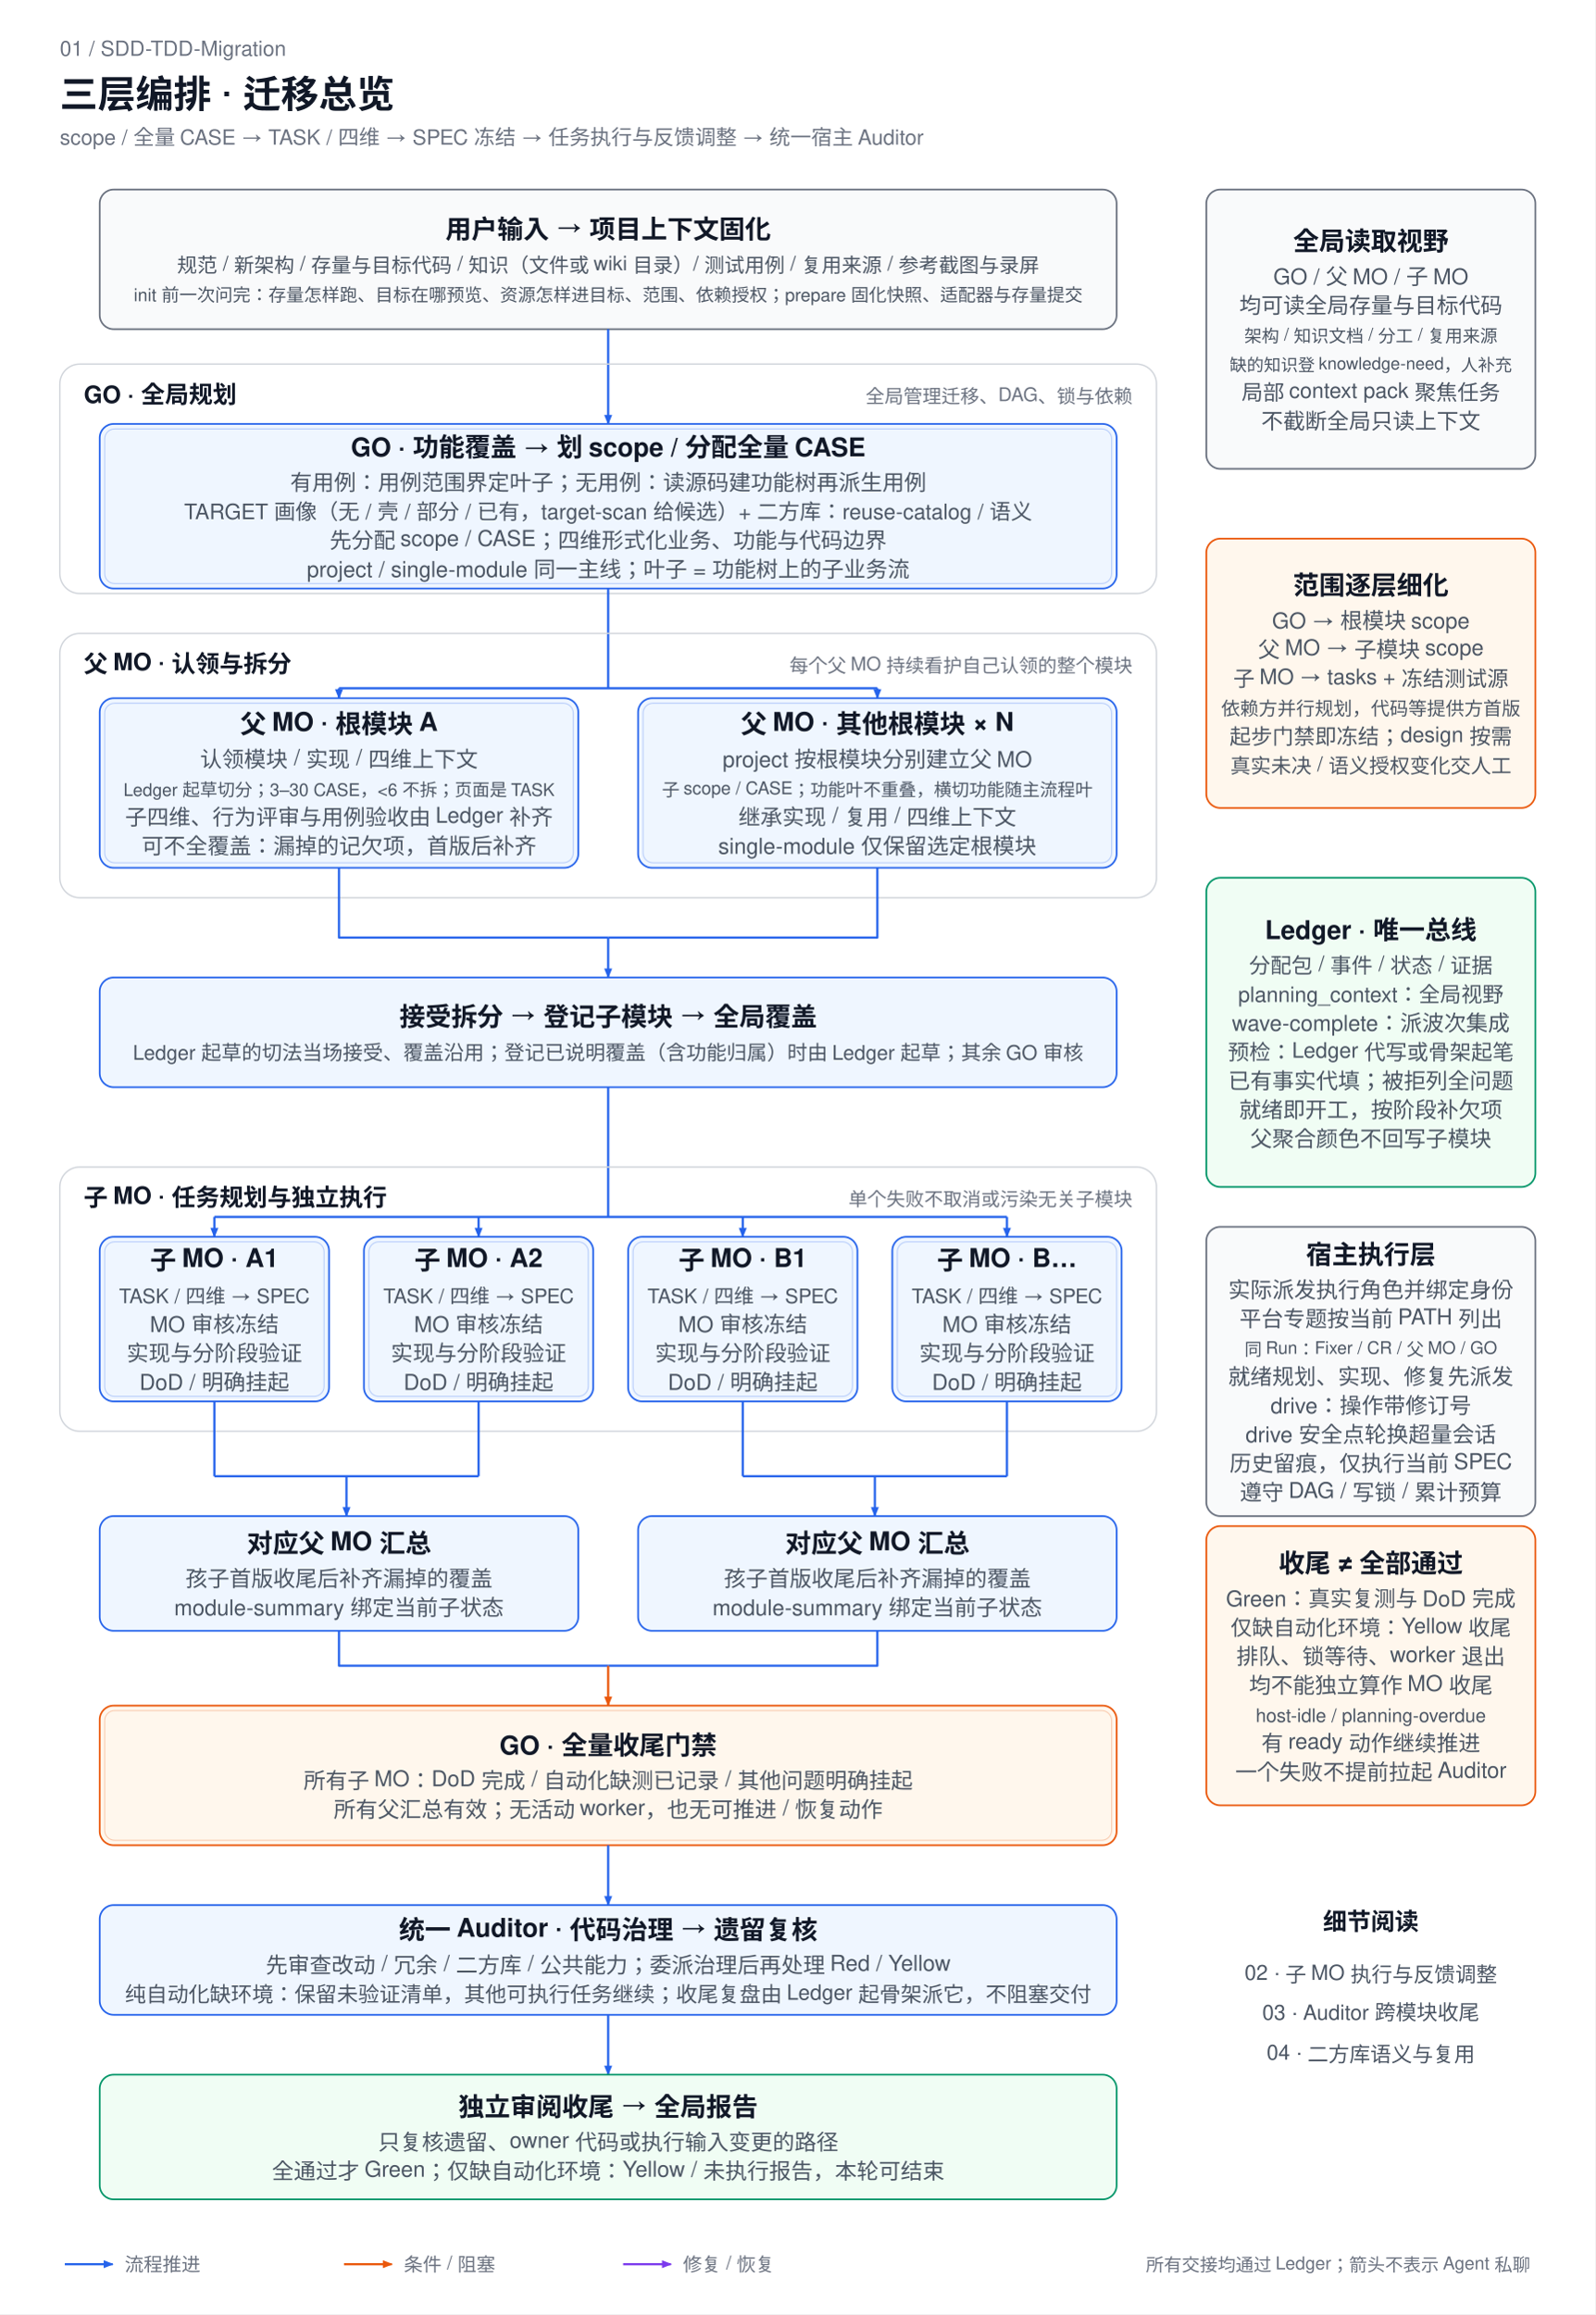
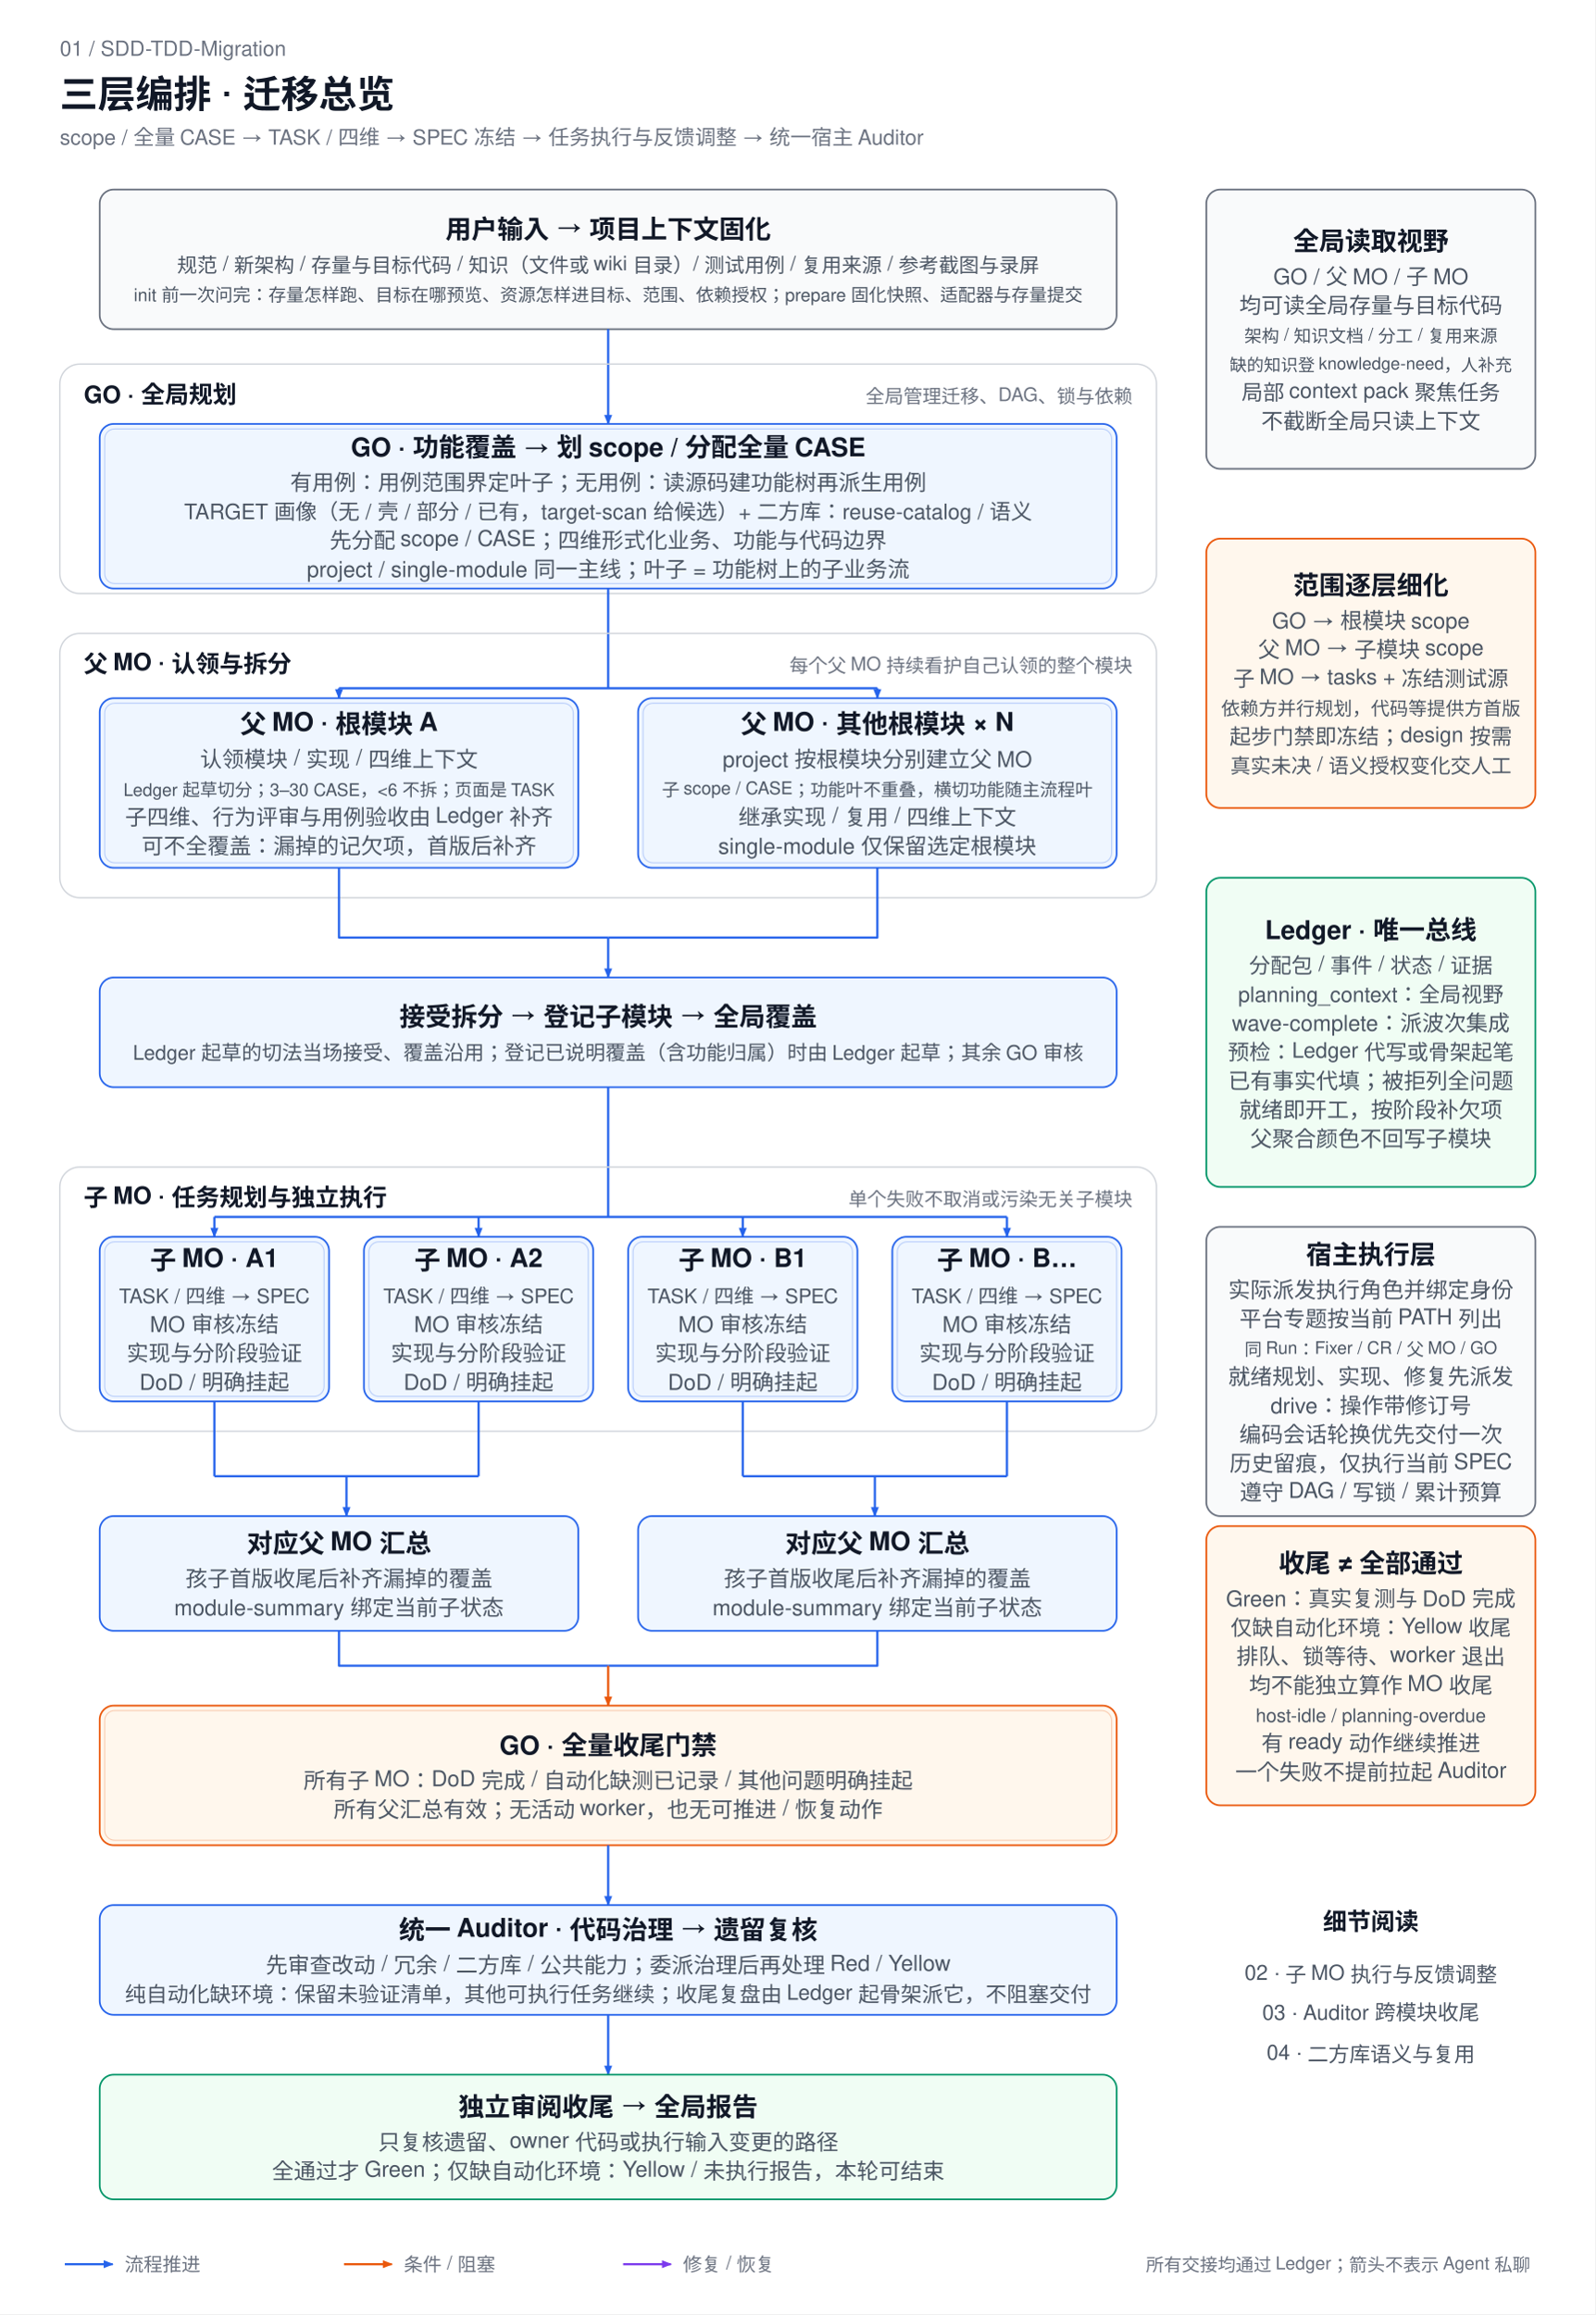
<svg xmlns="http://www.w3.org/2000/svg" width="1600" height="2320" viewBox="0 0 1600 2320" role="img" aria-labelledby="title desc">
  <style>text {font-family: "Helvetica Neue", Helvetica, Arial, "PingFang SC", "Microsoft YaHei", sans-serif;}</style>
  <defs>
    <marker id="arrow-blue" markerWidth="10" markerHeight="8" refX="9" refY="4" orient="auto" markerUnits="userSpaceOnUse">
      <path d="M0,0 L10,4 L0,8 Z" fill="#2563eb" />
    </marker>
    <marker id="arrow-orange" markerWidth="10" markerHeight="8" refX="9" refY="4" orient="auto" markerUnits="userSpaceOnUse">
      <path d="M0,0 L10,4 L0,8 Z" fill="#ea580c" />
    </marker>
    <marker id="arrow-green" markerWidth="10" markerHeight="8" refX="9" refY="4" orient="auto" markerUnits="userSpaceOnUse">
      <path d="M0,0 L10,4 L0,8 Z" fill="#059669" />
    </marker>
    <marker id="arrow-purple" markerWidth="10" markerHeight="8" refX="9" refY="4" orient="auto" markerUnits="userSpaceOnUse">
      <path d="M0,0 L10,4 L0,8 Z" fill="#7c3aed" />
    </marker>
    <marker id="arrow-gray" markerWidth="10" markerHeight="8" refX="9" refY="4" orient="auto" markerUnits="userSpaceOnUse">
      <path d="M0,0 L10,4 L0,8 Z" fill="#6b7280" />
    </marker>
  </defs>
  <rect width="1600" height="2320" fill="white" />
  <text x="60" y="56" font-size="21.00" fill="#6b7280" text-anchor="start" font-weight="400">01  /  SDD-TDD-Migration</text>
  <text x="60" y="108" font-size="38.00" fill="#111827" text-anchor="start" font-weight="700">三层编排 · 迁移总览</text>
  <text x="60" y="145" font-size="21.00" fill="#6b7280" text-anchor="start" font-weight="400">scope / 全量 CASE → TASK / 四维 → SPEC 冻结 → 任务执行与反馈调整 → 统一宿主 Auditor</text>
  <rect x="100" y="190" width="1020" height="140" rx="14" fill="#f9fafb" stroke="#6b7280" stroke-width="1.7" />
  <text x="610.0" y="239.0" font-size="26.00" fill="#111827" text-anchor="middle" font-weight="650">用户输入 → 项目上下文固化</text>
  <text x="610.0" y="273.0" font-size="20.16" fill="#4b5563" text-anchor="middle" font-weight="400">规范 / 新架构 / 存量与目标代码 / 知识（文件或 wiki 目录）/ 测试用例 / 复用来源 / 参考截图与录屏</text>
  <text x="610.0" y="302.0" font-size="17.87" fill="#4b5563" text-anchor="middle" font-weight="400">init 前一次问完：存量怎样跑、目标在哪预览、资源怎样进目标、范围、依赖授权；prepare 固化快照、适配器与存量提交</text>
  <path d="M610,330 L610,425" fill="none" stroke="#2563eb" stroke-width="2.2" stroke-linejoin="round" marker-end="url(#arrow-blue)" />
  <rect x="60" y="365" width="1100" height="230" rx="20" fill="none" stroke="#d1d5db" stroke-width="1.4" />
  <text x="84" y="404" font-size="24.00" fill="#111827" text-anchor="start" font-weight="650">GO  ·  全局规划</text>
  <text x="1136" y="404" font-size="19.00" fill="#6b7280" text-anchor="end" font-weight="400">全局管理迁移、DAG、锁与依赖</text>
  <rect x="100" y="425" width="1020" height="165" rx="14" fill="#eff6ff" stroke="#2563eb" stroke-width="1.7" />
  <rect x="105" y="430" width="1010" height="155" rx="10" fill="none" stroke="#2563eb" stroke-opacity="0.28" />
  <text x="610.0" y="457.5" font-size="26.00" fill="#111827" text-anchor="middle" font-weight="650">GO · 功能覆盖 → 划 scope / 分配全量 CASE</text>
  <text x="610.0" y="491.5" font-size="22.00" fill="#4b5563" text-anchor="middle" font-weight="400">有用例：用例范围界定叶子；无用例：读源码建功能树再派生用例</text>
  <text x="610.0" y="520.5" font-size="21.42" fill="#4b5563" text-anchor="middle" font-weight="400">TARGET 画像（无 / 壳 / 部分 / 已有，target-scan 给候选）+ 二方库：reuse-catalog / 语义</text>
  <text x="610.0" y="549.5" font-size="22.00" fill="#4b5563" text-anchor="middle" font-weight="400">先分配 scope / CASE；四维形式化业务、功能与代码边界</text>
  <text x="610.0" y="578.5" font-size="22.00" fill="#4b5563" text-anchor="middle" font-weight="400">project / single-module 同一主线；叶子 = 功能树上的子业务流</text>
  <path d="M610,590 L610,690" fill="none" stroke="#2563eb" stroke-width="2.2" stroke-linejoin="round" />
  <path d="M340,690 L880,690" fill="none" stroke="#2563eb" stroke-width="2.2" stroke-linejoin="round" />
  <path d="M340,690 L340,700" fill="none" stroke="#2563eb" stroke-width="2.2" stroke-linejoin="round" marker-end="url(#arrow-blue)" />
  <path d="M880,690 L880,700" fill="none" stroke="#2563eb" stroke-width="2.2" stroke-linejoin="round" marker-end="url(#arrow-blue)" />
  <rect x="60" y="635" width="1100" height="265" rx="20" fill="none" stroke="#d1d5db" stroke-width="1.4" />
  <text x="84" y="674" font-size="24.00" fill="#111827" text-anchor="start" font-weight="650">父 MO  ·  认领与拆分</text>
  <text x="1136" y="674" font-size="19.00" fill="#6b7280" text-anchor="end" font-weight="400">每个父 MO 持续看护自己认领的整个模块</text>
  <rect x="100" y="700" width="480" height="170" rx="14" fill="#eff6ff" stroke="#2563eb" stroke-width="1.7" />
  <rect x="105" y="705" width="470" height="160" rx="10" fill="none" stroke="#2563eb" stroke-opacity="0.28" />
  <text x="340.0" y="735.0" font-size="26.00" fill="#111827" text-anchor="middle" font-weight="650">父 MO · 根模块 A</text>
  <text x="340.0" y="769.0" font-size="22.00" fill="#4b5563" text-anchor="middle" font-weight="400">认领模块 / 实现 / 四维上下文</text>
  <text x="340.0" y="798.0" font-size="17.52" fill="#4b5563" text-anchor="middle" font-weight="400">Ledger 起草切分；3–30 CASE，&lt;6 不拆；页面是 TASK</text>
  <text x="340.0" y="827.0" font-size="21.89" fill="#4b5563" text-anchor="middle" font-weight="400">子四维、行为评审与用例验收由 Ledger 补齐</text>
  <text x="340.0" y="856.0" font-size="22.00" fill="#4b5563" text-anchor="middle" font-weight="400">可不全覆盖：漏掉的记欠项，首版后补齐</text>
  <rect x="640" y="700" width="480" height="170" rx="14" fill="#eff6ff" stroke="#2563eb" stroke-width="1.7" />
  <rect x="645" y="705" width="470" height="160" rx="10" fill="none" stroke="#2563eb" stroke-opacity="0.28" />
  <text x="880.0" y="735.0" font-size="26.00" fill="#111827" text-anchor="middle" font-weight="650">父 MO · 其他根模块 × N</text>
  <text x="880.0" y="769.0" font-size="22.00" fill="#4b5563" text-anchor="middle" font-weight="400">project 按根模块分别建立父 MO</text>
  <text x="880.0" y="798.0" font-size="17.71" fill="#4b5563" text-anchor="middle" font-weight="400">子 scope / CASE；功能叶不重叠，横切功能随主流程叶</text>
  <text x="880.0" y="827.0" font-size="22.00" fill="#4b5563" text-anchor="middle" font-weight="400">继承实现 / 复用 / 四维上下文</text>
  <text x="880.0" y="856.0" font-size="22.00" fill="#4b5563" text-anchor="middle" font-weight="400">single-module 仅保留选定根模块</text>
  <path d="M340,870 L340,940 L610,940" fill="none" stroke="#2563eb" stroke-width="2.2" stroke-linejoin="round" />
  <path d="M880,870 L880,940 L610,940" fill="none" stroke="#2563eb" stroke-width="2.2" stroke-linejoin="round" />
  <path d="M610,940 L610,980" fill="none" stroke="#2563eb" stroke-width="2.2" stroke-linejoin="round" marker-end="url(#arrow-blue)" />
  <rect x="100" y="980" width="1020" height="110" rx="14" fill="#eff6ff" stroke="#2563eb" stroke-width="1.7" />
  <text x="610.0" y="1028.5" font-size="26.00" fill="#111827" text-anchor="middle" font-weight="650">接受拆分 → 登记子模块 → 全局覆盖</text>
  <text x="610.0" y="1062.5" font-size="20.27" fill="#4b5563" text-anchor="middle" font-weight="400">Ledger 起草的切法当场接受、覆盖沿用；登记已说明覆盖（含功能归属）时由 Ledger 起草；其余 GO 审核</text>
  <path d="M610,1090 L610,1220" fill="none" stroke="#2563eb" stroke-width="2.2" stroke-linejoin="round" />
  <path d="M215,1220 L1010,1220" fill="none" stroke="#2563eb" stroke-width="2.2" stroke-linejoin="round" />
  <rect x="60" y="1170" width="1100" height="265" rx="20" fill="none" stroke="#d1d5db" stroke-width="1.4" />
  <text x="84" y="1209" font-size="24.00" fill="#111827" text-anchor="start" font-weight="650">子 MO  ·  任务规划与独立执行</text>
  <text x="1136" y="1209" font-size="19.00" fill="#6b7280" text-anchor="end" font-weight="400">单个失败不取消或污染无关子模块</text>
  <path d="M215,1220 L215,1240" fill="none" stroke="#2563eb" stroke-width="2.2" stroke-linejoin="round" marker-end="url(#arrow-blue)" />
  <rect x="100" y="1240" width="230" height="165" rx="14" fill="#eff6ff" stroke="#2563eb" stroke-width="1.7" />
  <rect x="105" y="1245" width="220" height="155" rx="10" fill="none" stroke="#2563eb" stroke-opacity="0.28" />
  <text x="215.0" y="1272.5" font-size="26.00" fill="#111827" text-anchor="middle" font-weight="650">子 MO · A1</text>
  <text x="215.0" y="1306.5" font-size="20.04" fill="#4b5563" text-anchor="middle" font-weight="400">TASK / 四维 → SPEC</text>
  <text x="215.0" y="1335.5" font-size="22.00" fill="#4b5563" text-anchor="middle" font-weight="400">MO 审核冻结</text>
  <text x="215.0" y="1364.5" font-size="22.00" fill="#4b5563" text-anchor="middle" font-weight="400">实现与分阶段验证</text>
  <text x="215.0" y="1393.5" font-size="22.00" fill="#4b5563" text-anchor="middle" font-weight="400">DoD / 明确挂起</text>
  <path d="M480,1220 L480,1240" fill="none" stroke="#2563eb" stroke-width="2.2" stroke-linejoin="round" marker-end="url(#arrow-blue)" />
  <rect x="365" y="1240" width="230" height="165" rx="14" fill="#eff6ff" stroke="#2563eb" stroke-width="1.7" />
  <rect x="370" y="1245" width="220" height="155" rx="10" fill="none" stroke="#2563eb" stroke-opacity="0.28" />
  <text x="480.0" y="1272.5" font-size="26.00" fill="#111827" text-anchor="middle" font-weight="650">子 MO · A2</text>
  <text x="480.0" y="1306.5" font-size="20.04" fill="#4b5563" text-anchor="middle" font-weight="400">TASK / 四维 → SPEC</text>
  <text x="480.0" y="1335.5" font-size="22.00" fill="#4b5563" text-anchor="middle" font-weight="400">MO 审核冻结</text>
  <text x="480.0" y="1364.5" font-size="22.00" fill="#4b5563" text-anchor="middle" font-weight="400">实现与分阶段验证</text>
  <text x="480.0" y="1393.5" font-size="22.00" fill="#4b5563" text-anchor="middle" font-weight="400">DoD / 明确挂起</text>
  <path d="M745,1220 L745,1240" fill="none" stroke="#2563eb" stroke-width="2.2" stroke-linejoin="round" marker-end="url(#arrow-blue)" />
  <rect x="630" y="1240" width="230" height="165" rx="14" fill="#eff6ff" stroke="#2563eb" stroke-width="1.7" />
  <rect x="635" y="1245" width="220" height="155" rx="10" fill="none" stroke="#2563eb" stroke-opacity="0.28" />
  <text x="745.0" y="1272.5" font-size="26.00" fill="#111827" text-anchor="middle" font-weight="650">子 MO · B1</text>
  <text x="745.0" y="1306.5" font-size="20.04" fill="#4b5563" text-anchor="middle" font-weight="400">TASK / 四维 → SPEC</text>
  <text x="745.0" y="1335.5" font-size="22.00" fill="#4b5563" text-anchor="middle" font-weight="400">MO 审核冻结</text>
  <text x="745.0" y="1364.5" font-size="22.00" fill="#4b5563" text-anchor="middle" font-weight="400">实现与分阶段验证</text>
  <text x="745.0" y="1393.5" font-size="22.00" fill="#4b5563" text-anchor="middle" font-weight="400">DoD / 明确挂起</text>
  <path d="M1010,1220 L1010,1240" fill="none" stroke="#2563eb" stroke-width="2.2" stroke-linejoin="round" marker-end="url(#arrow-blue)" />
  <rect x="895" y="1240" width="230" height="165" rx="14" fill="#eff6ff" stroke="#2563eb" stroke-width="1.7" />
  <rect x="900" y="1245" width="220" height="155" rx="10" fill="none" stroke="#2563eb" stroke-opacity="0.28" />
  <text x="1010.0" y="1272.5" font-size="26.00" fill="#111827" text-anchor="middle" font-weight="650">子 MO · B…</text>
  <text x="1010.0" y="1306.5" font-size="20.04" fill="#4b5563" text-anchor="middle" font-weight="400">TASK / 四维 → SPEC</text>
  <text x="1010.0" y="1335.5" font-size="22.00" fill="#4b5563" text-anchor="middle" font-weight="400">MO 审核冻结</text>
  <text x="1010.0" y="1364.5" font-size="22.00" fill="#4b5563" text-anchor="middle" font-weight="400">实现与分阶段验证</text>
  <text x="1010.0" y="1393.5" font-size="22.00" fill="#4b5563" text-anchor="middle" font-weight="400">DoD / 明确挂起</text>
  <path d="M215,1405 L215,1480" fill="none" stroke="#2563eb" stroke-width="2.2" stroke-linejoin="round" />
  <path d="M480,1405 L480,1480" fill="none" stroke="#2563eb" stroke-width="2.2" stroke-linejoin="round" />
  <path d="M215,1480 L480,1480" fill="none" stroke="#2563eb" stroke-width="2.2" stroke-linejoin="round" />
  <path d="M347.5,1480 L347.5,1520" fill="none" stroke="#2563eb" stroke-width="2.2" stroke-linejoin="round" marker-end="url(#arrow-blue)" />
  <rect x="100" y="1520" width="480" height="115" rx="14" fill="#eff6ff" stroke="#2563eb" stroke-width="1.7" />
  <text x="340.0" y="1556.5" font-size="26.00" fill="#111827" text-anchor="middle" font-weight="650">对应父 MO 汇总</text>
  <text x="340.0" y="1590.5" font-size="22.00" fill="#4b5563" text-anchor="middle" font-weight="400">孩子首版收尾后补齐漏掉的覆盖</text>
  <text x="340.0" y="1619.5" font-size="22.00" fill="#4b5563" text-anchor="middle" font-weight="400">module-summary 绑定当前子状态</text>
  <path d="M745,1405 L745,1480" fill="none" stroke="#2563eb" stroke-width="2.2" stroke-linejoin="round" />
  <path d="M1010,1405 L1010,1480" fill="none" stroke="#2563eb" stroke-width="2.2" stroke-linejoin="round" />
  <path d="M745,1480 L1010,1480" fill="none" stroke="#2563eb" stroke-width="2.2" stroke-linejoin="round" />
  <path d="M877.5,1480 L877.5,1520" fill="none" stroke="#2563eb" stroke-width="2.2" stroke-linejoin="round" marker-end="url(#arrow-blue)" />
  <rect x="640" y="1520" width="480" height="115" rx="14" fill="#eff6ff" stroke="#2563eb" stroke-width="1.7" />
  <text x="880.0" y="1556.5" font-size="26.00" fill="#111827" text-anchor="middle" font-weight="650">对应父 MO 汇总</text>
  <text x="880.0" y="1590.5" font-size="22.00" fill="#4b5563" text-anchor="middle" font-weight="400">孩子首版收尾后补齐漏掉的覆盖</text>
  <text x="880.0" y="1619.5" font-size="22.00" fill="#4b5563" text-anchor="middle" font-weight="400">module-summary 绑定当前子状态</text>
  <path d="M340,1635 L340,1670 L610,1670" fill="none" stroke="#2563eb" stroke-width="2.2" stroke-linejoin="round" />
  <path d="M880,1635 L880,1670 L610,1670" fill="none" stroke="#2563eb" stroke-width="2.2" stroke-linejoin="round" />
  <path d="M610,1670 L610,1710" fill="none" stroke="#ea580c" stroke-width="2.2" stroke-linejoin="round" marker-end="url(#arrow-orange)" />
  <rect x="100" y="1710" width="1020" height="140" rx="14" fill="#fff7ed" stroke="#ea580c" stroke-width="1.7" />
  <rect x="105" y="1715" width="1010" height="130" rx="10" fill="none" stroke="#ea580c" stroke-opacity="0.28" />
  <text x="610.0" y="1759.0" font-size="26.00" fill="#111827" text-anchor="middle" font-weight="650">GO · 全量收尾门禁</text>
  <text x="610.0" y="1793.0" font-size="22.00" fill="#4b5563" text-anchor="middle" font-weight="400">所有子 MO：DoD 完成 / 自动化缺测已记录 / 其他问题明确挂起</text>
  <text x="610.0" y="1822.0" font-size="22.00" fill="#4b5563" text-anchor="middle" font-weight="400">所有父汇总有效；无活动 worker，也无可推进 / 恢复动作</text>
  <path d="M610,1850 L610,1910" fill="none" stroke="#2563eb" stroke-width="2.2" stroke-linejoin="round" marker-end="url(#arrow-blue)" />
  <rect x="100" y="1910" width="1020" height="110" rx="14" fill="#eff6ff" stroke="#2563eb" stroke-width="1.7" />
  <text x="610.0" y="1944.0" font-size="26.00" fill="#111827" text-anchor="middle" font-weight="650">统一 Auditor · 代码治理 → 遗留复核</text>
  <text x="610.0" y="1978.0" font-size="22.00" fill="#4b5563" text-anchor="middle" font-weight="400">先审查改动 / 冗余 / 二方库 / 公共能力；委派治理后再处理 Red / Yellow</text>
  <text x="610.0" y="2007.0" font-size="21.26" fill="#4b5563" text-anchor="middle" font-weight="400">纯自动化缺环境：保留未验证清单，其他可执行任务继续；收尾复盘由 Ledger 起骨架派它，不阻塞交付</text>
  <path d="M610,2020 L610,2080" fill="none" stroke="#2563eb" stroke-width="2.2" stroke-linejoin="round" marker-end="url(#arrow-blue)" />
  <rect x="100" y="2080" width="1020" height="125" rx="14" fill="#f0fdf4" stroke="#059669" stroke-width="1.7" />
  <text x="610.0" y="2121.5" font-size="26.00" fill="#111827" text-anchor="middle" font-weight="650">独立审阅收尾 → 全局报告</text>
  <text x="610.0" y="2155.5" font-size="22.00" fill="#4b5563" text-anchor="middle" font-weight="400">只复核遗留、owner 代码或执行输入变更的路径</text>
  <text x="610.0" y="2184.5" font-size="22.00" fill="#4b5563" text-anchor="middle" font-weight="400">全通过才 Green；仅缺自动化环境：Yellow / 未执行报告，本轮可结束</text>
  <rect x="1210" y="190" width="330" height="280" rx="14" fill="#f9fafb" stroke="#6b7280" stroke-width="1.7" />
  <text x="1375.0" y="251.0" font-size="26.00" fill="#111827" text-anchor="middle" font-weight="650">全局读取视野</text>
  <text x="1375.0" y="285.0" font-size="22.00" fill="#4b5563" text-anchor="middle" font-weight="400">GO / 父 MO / 子 MO</text>
  <text x="1375.0" y="314.0" font-size="22.00" fill="#4b5563" text-anchor="middle" font-weight="400">均可读全局存量与目标代码</text>
  <text x="1375.0" y="343.0" font-size="17.51" fill="#4b5563" text-anchor="middle" font-weight="400">架构 / 知识文档 / 分工 / 复用来源</text>
  <text x="1375.0" y="372.0" font-size="17.09" fill="#4b5563" text-anchor="middle" font-weight="400">缺的知识登 knowledge-need，人补充</text>
  <text x="1375.0" y="401.0" font-size="21.46" fill="#4b5563" text-anchor="middle" font-weight="400">局部 context pack 聚焦任务</text>
  <text x="1375.0" y="430.0" font-size="22.00" fill="#4b5563" text-anchor="middle" font-weight="400">不截断全局只读上下文</text>
  <rect x="1210" y="540" width="330" height="270" rx="14" fill="#fff7ed" stroke="#ea580c" stroke-width="1.7" />
  <text x="1375.0" y="596.0" font-size="26.00" fill="#111827" text-anchor="middle" font-weight="650">范围逐层细化</text>
  <text x="1375.0" y="630.0" font-size="22.00" fill="#4b5563" text-anchor="middle" font-weight="400">GO → 根模块 scope</text>
  <text x="1375.0" y="659.0" font-size="22.00" fill="#4b5563" text-anchor="middle" font-weight="400">父 MO → 子模块 scope</text>
  <text x="1375.0" y="688.0" font-size="21.46" fill="#4b5563" text-anchor="middle" font-weight="400">子 MO → tasks + 冻结测试源</text>
  <text x="1375.0" y="717.0" font-size="18.75" fill="#4b5563" text-anchor="middle" font-weight="400">依赖方并行规划，代码等提供方首版</text>
  <text x="1375.0" y="746.0" font-size="21.44" fill="#4b5563" text-anchor="middle" font-weight="400">起步门禁即冻结；design 按需</text>
  <text x="1375.0" y="775.0" font-size="20.39" fill="#4b5563" text-anchor="middle" font-weight="400">真实未决 / 语义授权变化交人工</text>
  <rect x="1210" y="880" width="330" height="310" rx="14" fill="#f0fdf4" stroke="#059669" stroke-width="1.7" />
  <text x="1375.0" y="941.5" font-size="26.00" fill="#111827" text-anchor="middle" font-weight="650">Ledger · 唯一总线</text>
  <text x="1375.0" y="975.5" font-size="21.23" fill="#4b5563" text-anchor="middle" font-weight="400">分配包 / 事件 / 状态 / 证据</text>
  <text x="1375.0" y="1004.5" font-size="21.25" fill="#4b5563" text-anchor="middle" font-weight="400">planning_context：全局视野</text>
  <text x="1375.0" y="1033.5" font-size="22.00" fill="#4b5563" text-anchor="middle" font-weight="400">wave-complete：派波次集成</text>
  <text x="1375.0" y="1062.5" font-size="21.44" fill="#4b5563" text-anchor="middle" font-weight="400">预检：Ledger 代写或骨架起笔</text>
  <text x="1375.0" y="1091.5" font-size="22.00" fill="#4b5563" text-anchor="middle" font-weight="400">已有事实代填；被拒列全问题</text>
  <text x="1375.0" y="1120.5" font-size="22.00" fill="#4b5563" text-anchor="middle" font-weight="400">就绪即开工，按阶段补欠项</text>
  <text x="1375.0" y="1149.5" font-size="22.00" fill="#4b5563" text-anchor="middle" font-weight="400">父聚合颜色不回写子模块</text>
  <rect x="1210" y="1230" width="330" height="290" rx="14" fill="#f9fafb" stroke="#6b7280" stroke-width="1.7" />
  <text x="1375.0" y="1267.0" font-size="26.00" fill="#111827" text-anchor="middle" font-weight="650">宿主执行层</text>
  <text x="1375.0" y="1301.0" font-size="22.00" fill="#4b5563" text-anchor="middle" font-weight="400">实际派发执行角色并绑定身份</text>
  <text x="1375.0" y="1330.0" font-size="22.00" fill="#4b5563" text-anchor="middle" font-weight="400">平台专题按当前 PATH 列出</text>
  <text x="1375.0" y="1359.0" font-size="17.39" fill="#4b5563" text-anchor="middle" font-weight="400">同 Run：Fixer / CR / 父 MO / GO</text>
  <text x="1375.0" y="1388.0" font-size="22.00" fill="#4b5563" text-anchor="middle" font-weight="400">就绪规划、实现、修复先派发</text>
  <text x="1375.0" y="1417.0" font-size="22.00" fill="#4b5563" text-anchor="middle" font-weight="400">drive：操作带修订号</text>
-   <text x="1375.0" y="1446.0" font-size="22.00" fill="#4b5563" text-anchor="middle" font-weight="400">drive 安全点轮换超量会话</text>
+   <text x="1375.0" y="1446.0" font-size="22.00" fill="#4b5563" text-anchor="middle" font-weight="400">编码会话轮换优先交付一次</text>
  <text x="1375.0" y="1475.0" font-size="22.00" fill="#4b5563" text-anchor="middle" font-weight="400">历史留痕，仅执行当前 SPEC</text>
  <text x="1375.0" y="1504.0" font-size="21.90" fill="#4b5563" text-anchor="middle" font-weight="400">遵守 DAG / 写锁 / 累计预算</text>
  <rect x="1210" y="1530" width="330" height="280" rx="14" fill="#fff7ed" stroke="#ea580c" stroke-width="1.7" />
  <text x="1375.0" y="1576.5" font-size="26.00" fill="#111827" text-anchor="middle" font-weight="650">收尾 ≠ 全部通过</text>
  <text x="1375.0" y="1610.5" font-size="21.90" fill="#4b5563" text-anchor="middle" font-weight="400">Green：真实复测与 DoD 完成</text>
  <text x="1375.0" y="1639.5" font-size="21.44" fill="#4b5563" text-anchor="middle" font-weight="400">仅缺自动化环境：Yellow 收尾</text>
  <text x="1375.0" y="1668.5" font-size="22.00" fill="#4b5563" text-anchor="middle" font-weight="400">排队、锁等待、worker 退出</text>
  <text x="1375.0" y="1697.5" font-size="22.00" fill="#4b5563" text-anchor="middle" font-weight="400">均不能独立算作 MO 收尾</text>
  <text x="1375.0" y="1726.5" font-size="18.80" fill="#4b5563" text-anchor="middle" font-weight="400">host-idle / planning-overdue</text>
  <text x="1375.0" y="1755.5" font-size="22.00" fill="#4b5563" text-anchor="middle" font-weight="400">有 ready 动作继续推进</text>
  <text x="1375.0" y="1784.5" font-size="22.00" fill="#4b5563" text-anchor="middle" font-weight="400">一个失败不提前拉起 Auditor</text>
  <text x="1375" y="1935" font-size="24.00" fill="#111827" text-anchor="middle" font-weight="650">细节阅读</text>
  <text x="1375" y="1985" font-size="21.00" fill="#4b5563" text-anchor="middle" font-weight="400">02 · 子 MO 执行与反馈调整</text>
  <text x="1375" y="2025" font-size="21.00" fill="#4b5563" text-anchor="middle" font-weight="400">03 · Auditor 跨模块收尾</text>
  <text x="1375" y="2065" font-size="21.00" fill="#4b5563" text-anchor="middle" font-weight="400">04 · 二方库语义与复用</text>
  <path d="M65,2270 L113,2270" fill="none" stroke="#2563eb" stroke-width="2.2" stroke-linejoin="round" marker-end="url(#arrow-blue)" />
  <text x="125" y="2277" font-size="19.00" fill="#6b7280" text-anchor="start" font-weight="400">流程推进</text>
  <path d="M345,2270 L393,2270" fill="none" stroke="#ea580c" stroke-width="2.2" stroke-linejoin="round" marker-end="url(#arrow-orange)" />
  <text x="405" y="2277" font-size="19.00" fill="#6b7280" text-anchor="start" font-weight="400">条件 / 阻塞</text>
  <path d="M625,2270 L673,2270" fill="none" stroke="#7c3aed" stroke-width="2.2" stroke-linejoin="round" marker-end="url(#arrow-purple)" />
  <text x="685" y="2277" font-size="19.00" fill="#6b7280" text-anchor="start" font-weight="400">修复 / 恢复</text>
  <text x="1535" y="2277" font-size="18.00" fill="#6b7280" text-anchor="end" font-weight="400">所有交接均通过 Ledger；箭头不表示 Agent 私聊</text>
</svg>
